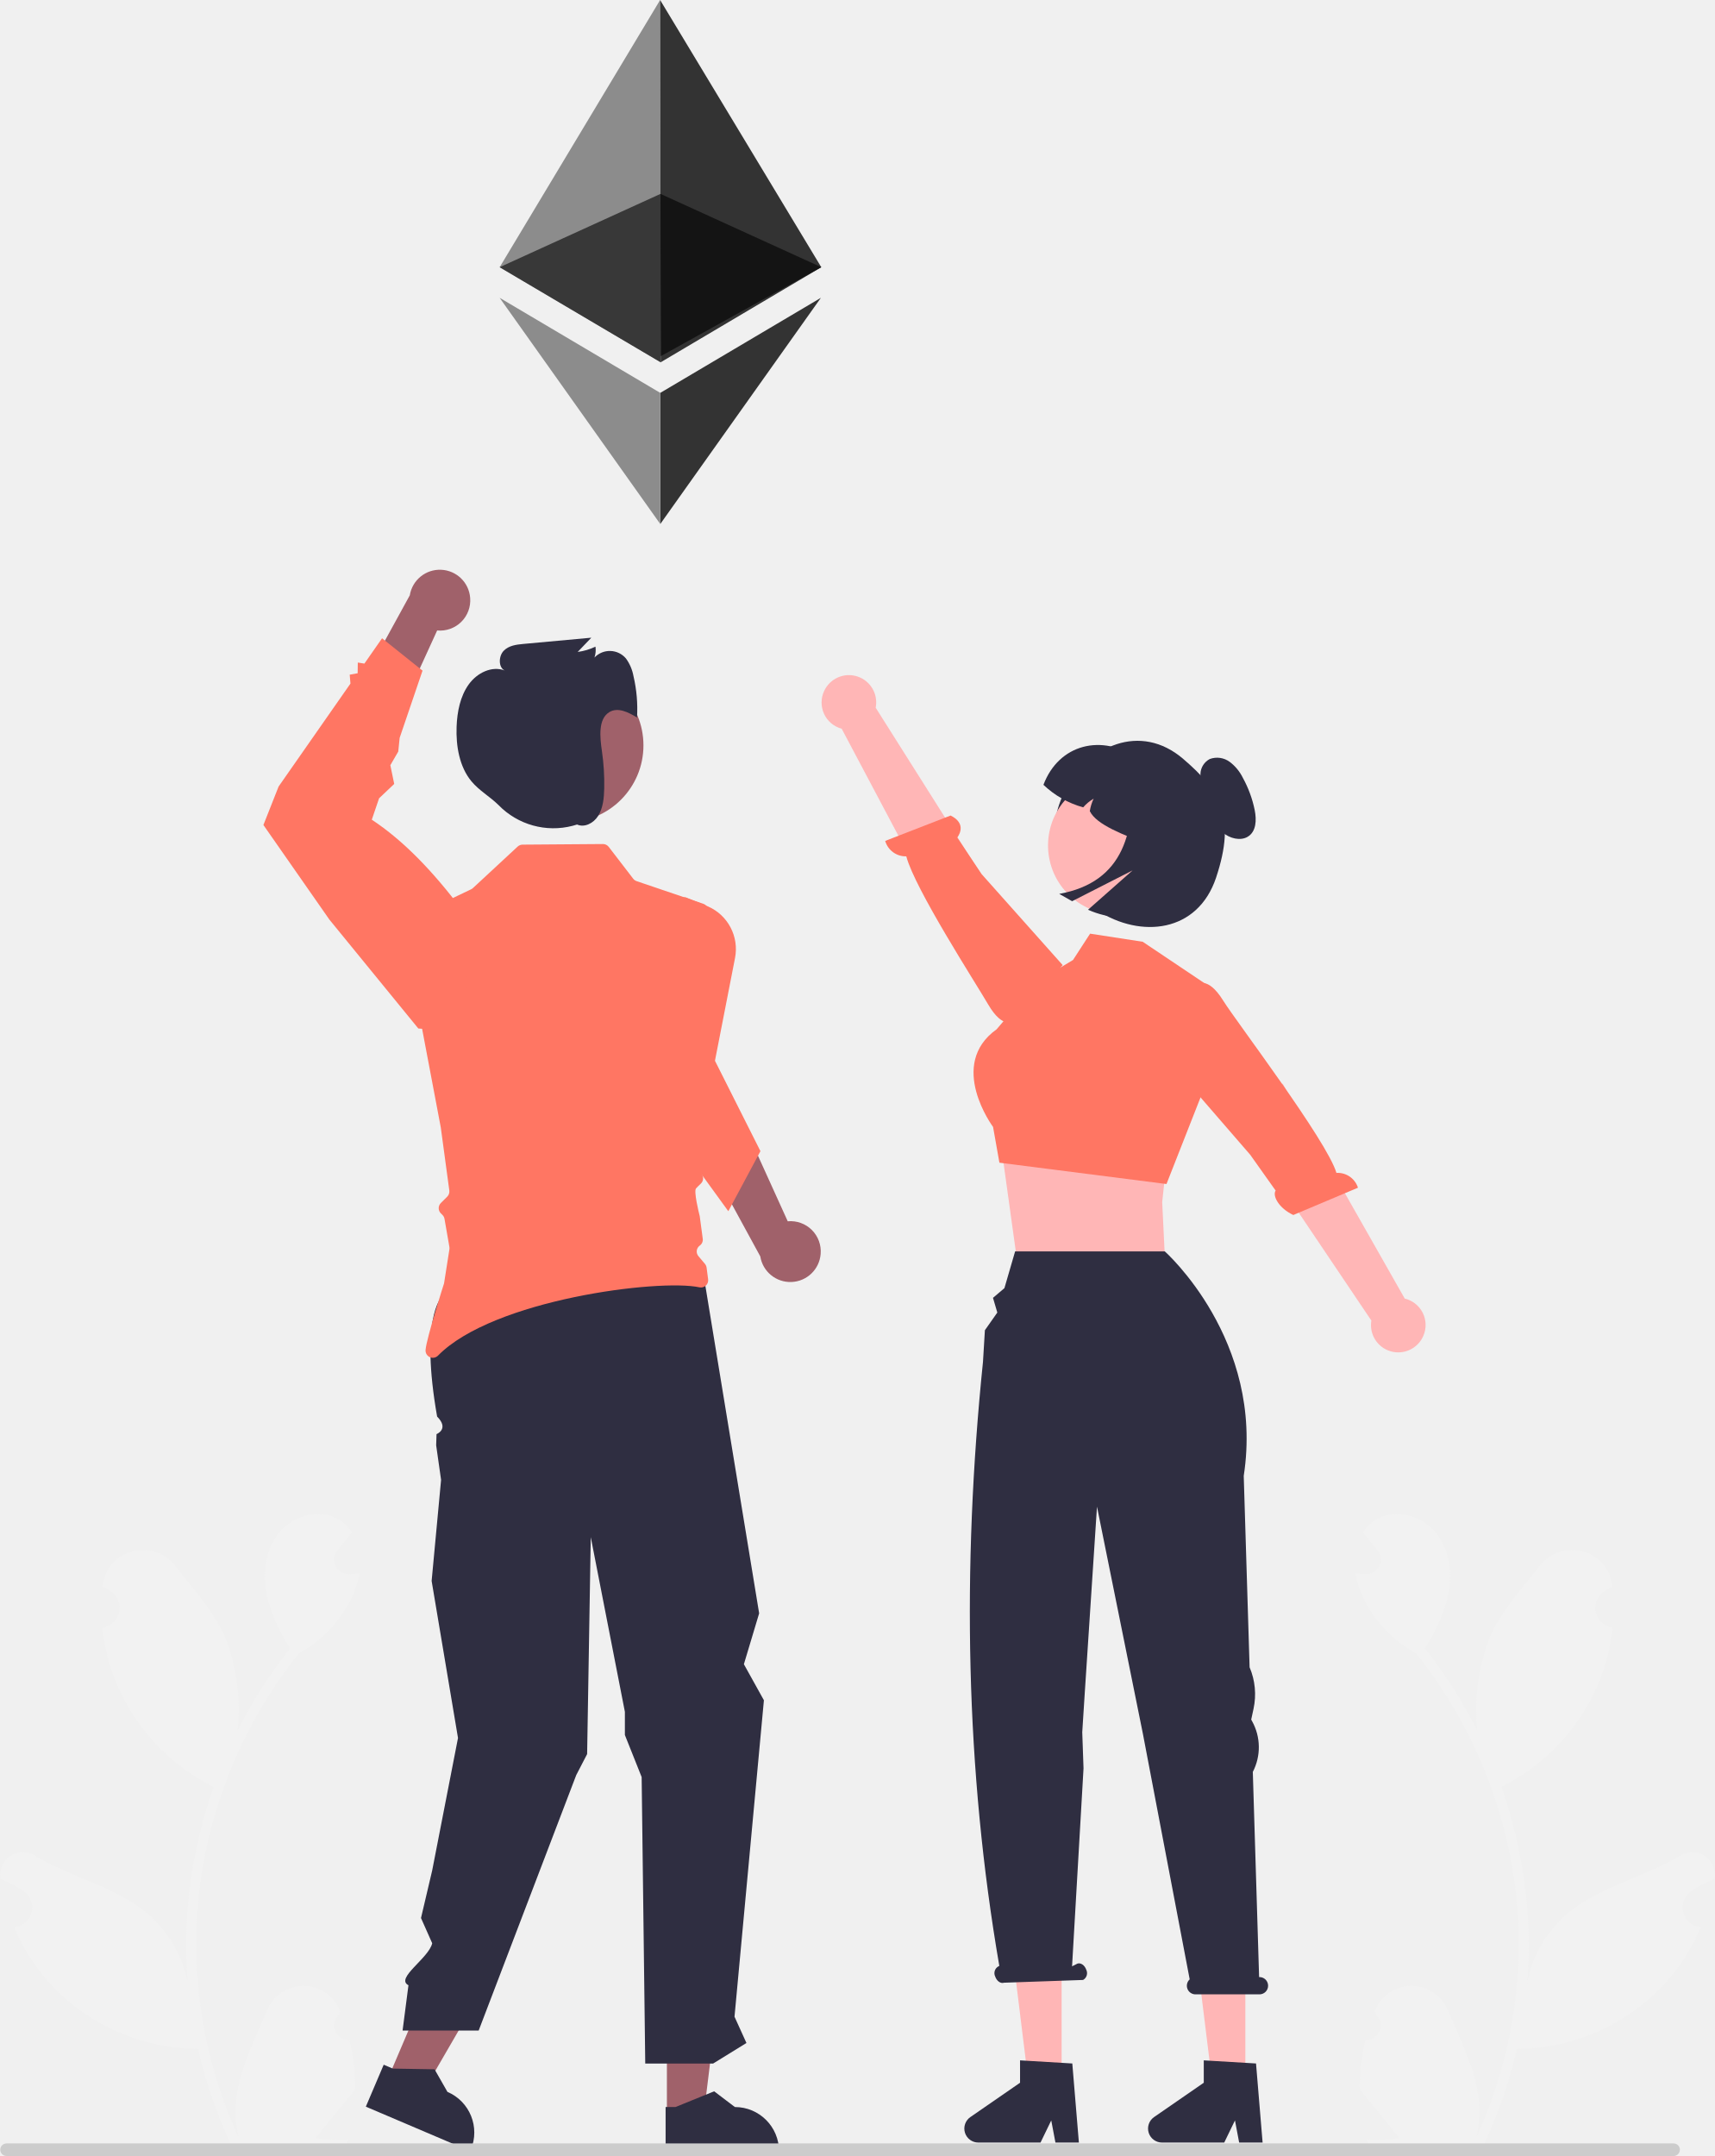
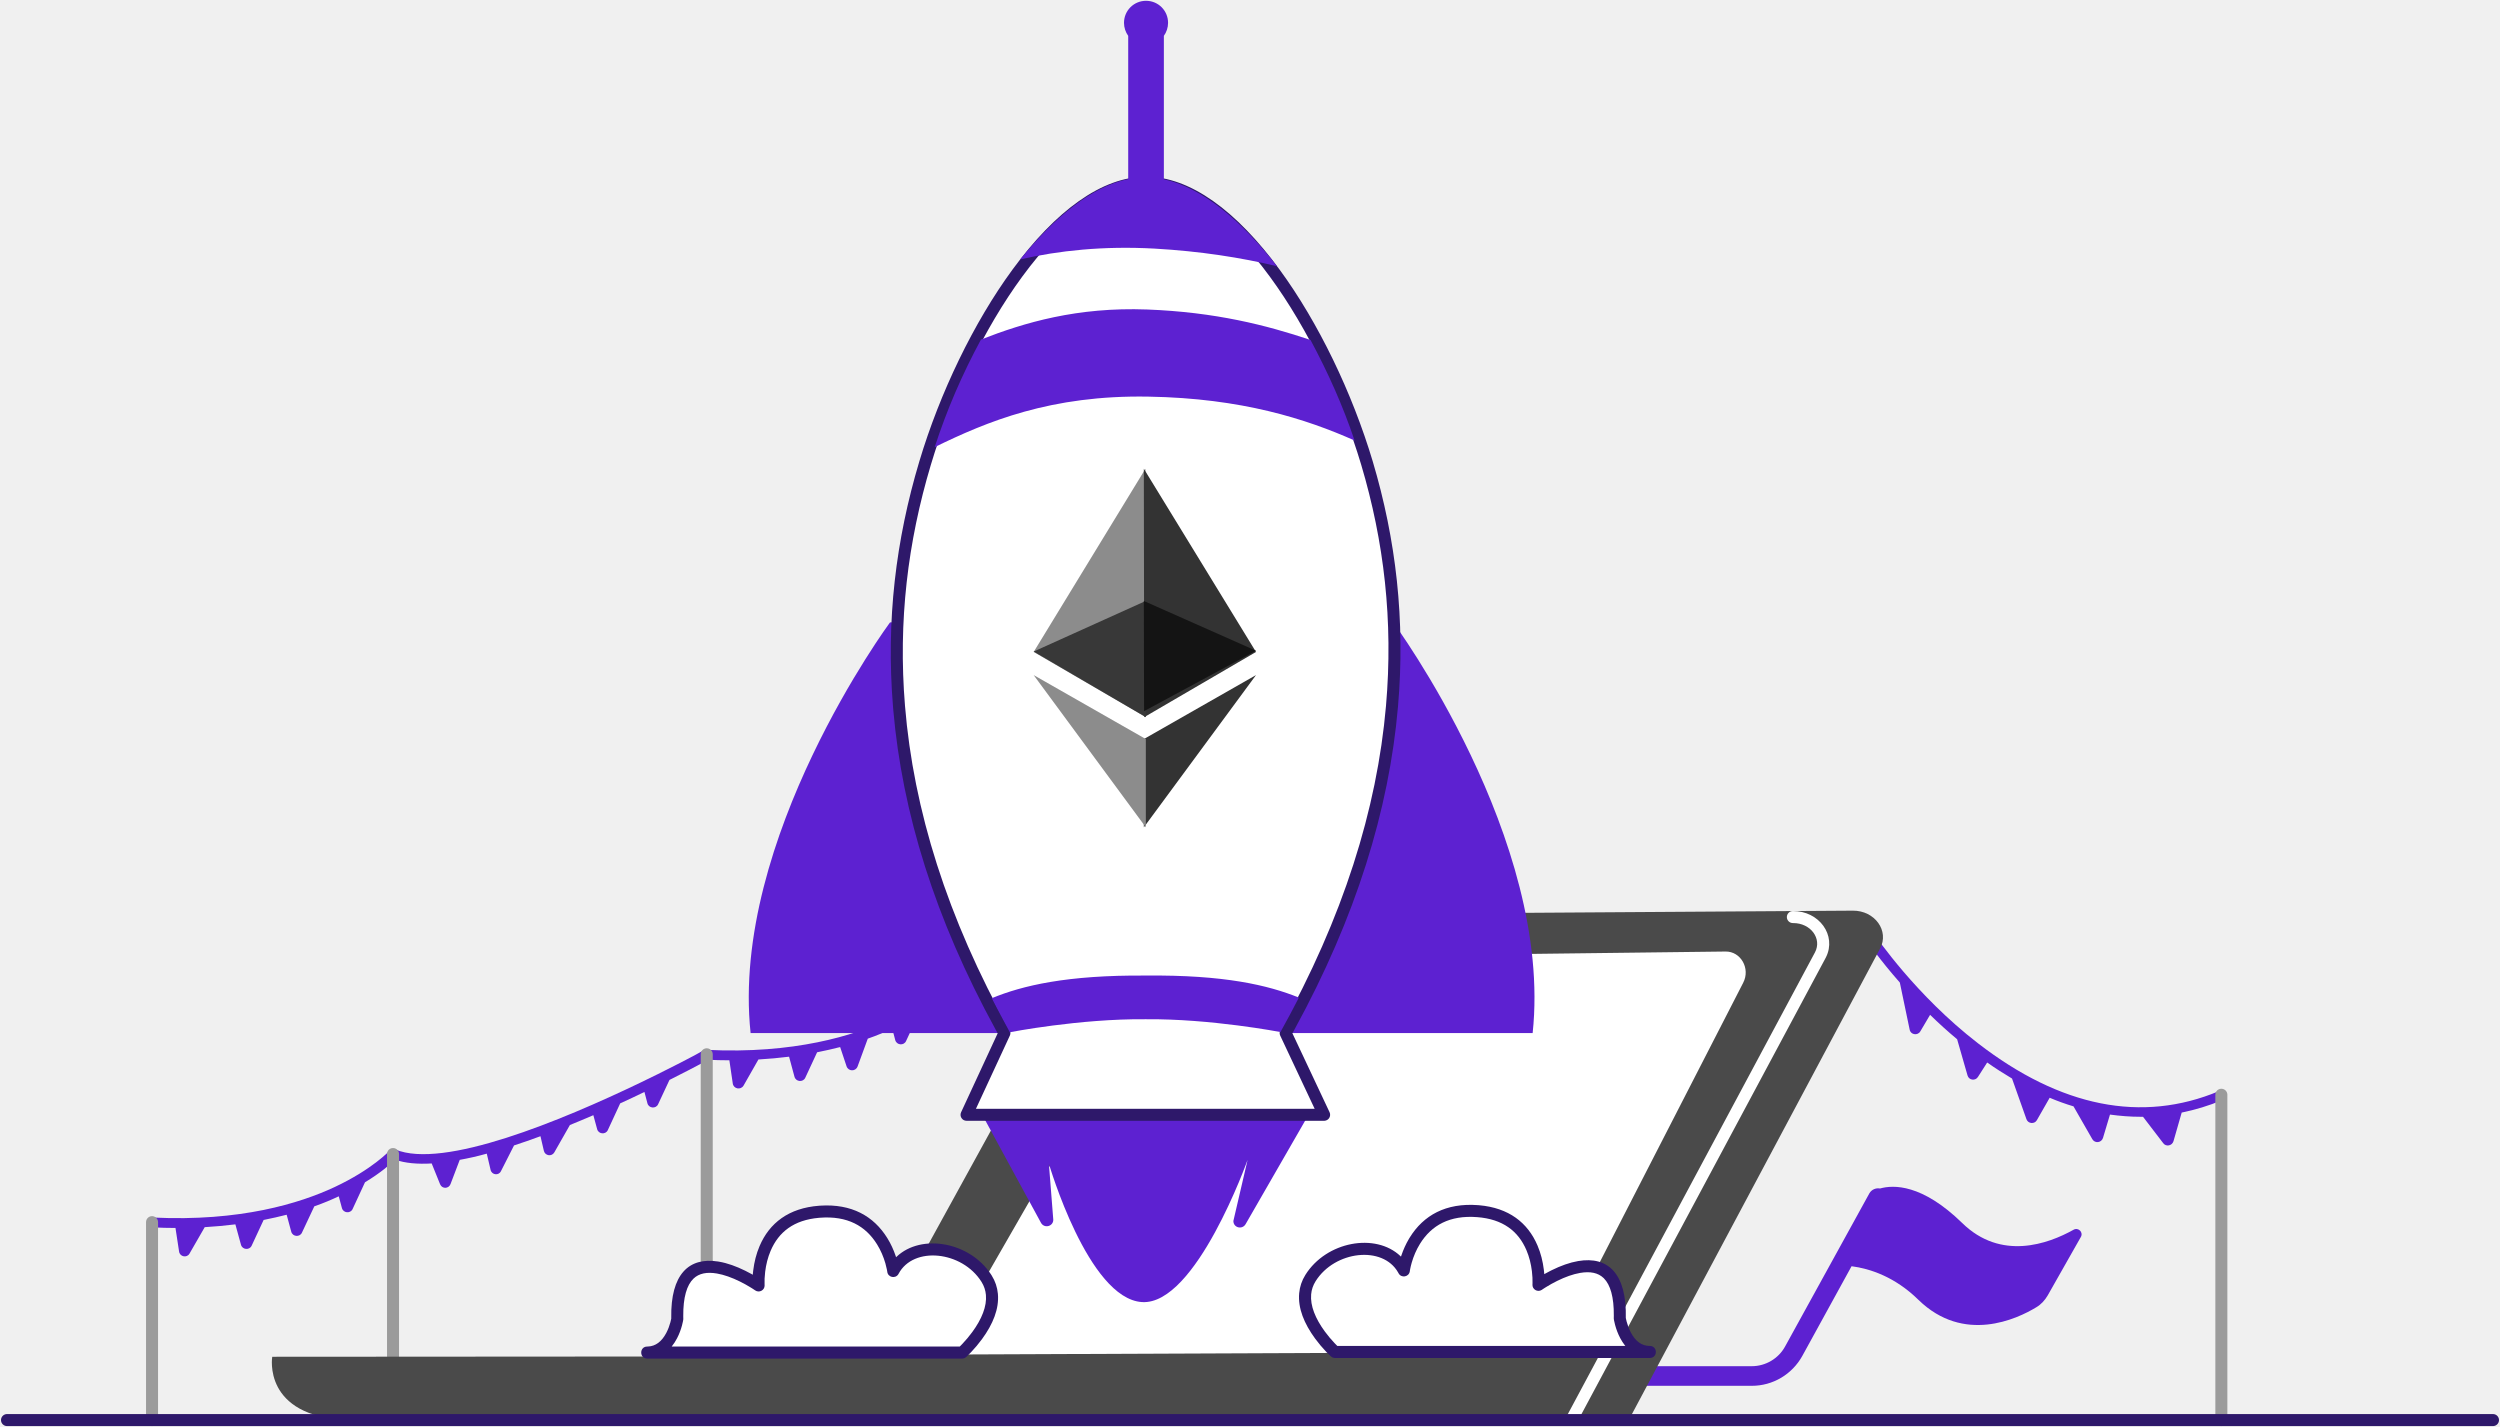
- <svg xmlns="http://www.w3.org/2000/svg" data-name="Layer 1" width="423.876" height="532.804" viewBox="0 0 423.876 532.804">
-   <path d="M474.453,687.758a3.613,3.613,0,0,1-2.619-6.263c.091-.362.156-.622.248-.984q-.049-.118-.098-.236a9.703,9.703,0,0,0-17.898.067c-2.927,7.051-6.654,14.113-7.572,21.568a28.705,28.705,0,0,0,.504,9.872A115.086,115.086,0,0,1,436.548,663.983a111.08,111.08,0,0,1,.689-12.392q.571-5.06,1.584-10.047a116.419,116.419,0,0,1,23.087-49.342,30.983,30.983,0,0,0,12.886-13.369,23.633,23.633,0,0,0,2.149-6.458c-.627.082-1.265.134-1.892.175-.195.01-.401.021-.597.031l-.074.003a3.58,3.58,0,0,1-2.94-5.832q.406-.5.813-.999c.411-.514.833-1.018,1.244-1.532a1.782,1.782,0,0,0,.134-.154c.473-.586.946-1.162,1.419-1.748a10.352,10.352,0,0,0-3.394-3.28c-4.741-2.777-11.281-.854-14.706,3.435-3.435,4.288-4.083,10.304-2.89,15.662a41.485,41.485,0,0,0,5.738,12.793c-.257.329-.525.648-.782.977a117.171,117.171,0,0,0-12.23,19.375,48.709,48.709,0,0,0-2.908-22.624c-2.783-6.715-8.001-12.37-12.595-18.175-5.519-6.973-16.835-3.93-17.807,4.909q-.014.128-.028.257,1.024.577,2.004,1.226a4.901,4.901,0,0,1-1.976,8.919l-.1.015a48.767,48.767,0,0,0,1.285,7.291,50.21,50.21,0,0,0,25,31.468c.401.206.792.411,1.193.607a119.597,119.597,0,0,0-6.438,30.296,113.434,113.434,0,0,0,.082,18.315l-.031-.216a29.974,29.974,0,0,0-10.232-17.308c-7.874-6.469-18.999-8.851-27.494-14.05a5.625,5.625,0,0,0-8.616,5.473q.017.114.035.227a32.925,32.925,0,0,1,3.692,1.779q1.024.578,2.004,1.226a4.901,4.901,0,0,1-1.976,8.919l-.1.015c-.072.01-.134.021-.206.031a48.808,48.808,0,0,0,8.978,14.058A50.254,50.254,0,0,0,437,689.929h.01a119.563,119.563,0,0,0,8.032,23.447h28.692c.103-.319.195-.648.288-.967a32.599,32.599,0,0,1-7.939-.473c2.129-2.612,4.257-5.245,6.386-7.857a1.781,1.781,0,0,0,.134-.154c1.08-1.337,2.17-2.663,3.25-4l.001-.002a47.75,47.75,0,0,0-1.399-12.164Z" transform="translate(-388.0619 -183.5979)" fill="#f2f2f2" />
-   <path d="M725.547,687.758a3.613,3.613,0,0,0,2.619-6.263c-.091-.362-.156-.622-.248-.984q.049-.118.098-.236a9.703,9.703,0,0,1,17.898.067c2.927,7.051,6.654,14.113,7.572,21.568a28.705,28.705,0,0,1-.504,9.872A115.086,115.086,0,0,0,763.452,663.983a111.08,111.08,0,0,0-.689-12.392q-.571-5.06-1.584-10.047a116.419,116.419,0,0,0-23.087-49.342,30.983,30.983,0,0,1-12.886-13.369,23.633,23.633,0,0,1-2.149-6.458c.627.082,1.265.134,1.892.175.195.01.401.021.597.031l.074.003a3.58,3.58,0,0,0,2.94-5.832q-.406-.5-.813-.999c-.411-.514-.833-1.018-1.244-1.532a1.782,1.782,0,0,1-.134-.154c-.473-.586-.946-1.162-1.419-1.748a10.352,10.352,0,0,1,3.394-3.28c4.741-2.777,11.281-.854,14.706,3.435,3.435,4.288,4.083,10.304,2.89,15.662a41.485,41.485,0,0,1-5.738,12.793c.257.329.525.648.782.977a117.171,117.171,0,0,1,12.23,19.375,48.709,48.709,0,0,1,2.908-22.624c2.783-6.715,8.001-12.37,12.595-18.175,5.519-6.973,16.835-3.93,17.807,4.909q.014.128.028.257-1.024.577-2.004,1.226a4.901,4.901,0,0,0,1.976,8.919l.1.015a48.767,48.767,0,0,1-1.285,7.291,50.21,50.21,0,0,1-25,31.468c-.401.206-.792.411-1.193.607a119.597,119.597,0,0,1,6.438,30.296,113.434,113.434,0,0,1-.082,18.315l.031-.216a29.974,29.974,0,0,1,10.232-17.308c7.874-6.469,18.999-8.851,27.494-14.05a5.625,5.625,0,0,1,8.616,5.473q-.017.114-.035.227a32.925,32.925,0,0,0-3.692,1.779q-1.024.578-2.004,1.226a4.901,4.901,0,0,0,1.976,8.919l.1.015c.072.01.134.021.206.031a48.808,48.808,0,0,1-8.978,14.058A50.254,50.254,0,0,1,763,689.929h-.01a119.563,119.563,0,0,1-8.032,23.447H726.266c-.103-.319-.195-.648-.288-.967a32.599,32.599,0,0,0,7.939-.473c-2.129-2.612-4.257-5.245-6.386-7.857a1.781,1.781,0,0,1-.134-.154c-1.08-1.337-2.17-2.663-3.25-4l-.001-.002a47.75,47.75,0,0,1,1.399-12.164Z" transform="translate(-388.0619 -183.5979)" fill="#f2f2f2" />
-   <polygon points="95.525 514.522 103.913 518.096 121.692 487.445 109.312 482.17 95.525 514.522" fill="#a0616a" />
-   <polygon points="164.839 522.46 173.956 522.459 178.294 487.291 164.837 487.292 164.839 522.46" fill="#a0616a" />
-   <path d="M552.58,715.569l28.037-.001V715.213a10.914,10.914,0,0,0-10.913-10.913h-.001l-5.121-3.885-9.555,3.886-2.447 0Z" transform="translate(-388.0619 -183.5979)" fill="#2f2e41" />
-   <path d="M478.487,704.209,504.28,715.2l.139-.326a10.914,10.914,0,0,0-5.761-14.318l-.001-0-3.188-5.582-10.314-.172-2.252-.96Z" transform="translate(-388.0619 -183.5979)" fill="#2f2e41" />
-   <path d="M561.844,497.923,575.701,582.297l-3.771,12.573,4.948,8.905-7.267,78.204,2.95,6.494-8.242,5.083H547.549l-.89-70.799-4.143-10.395V606.634l-8.433-43.171-.9,53.613-2.692,5.193-24.119,63.138H487.567l1.454-11.204h0c-3.369-1.706,5.059-6.691,5.868-10.38l-2.769-6.23,2.769-11.768,6.378-32.729-6.517-38.806,2.334-24.978-1.215-8.544.092-2.763s3.214-1.24.145-4.336c-4.25-24.091.978-29.319.978-29.319L518.01,492.102Z" transform="translate(-388.0619 -183.5979)" fill="#2f2e41" />
-   <circle id="a947ada5-bf6f-4e8a-be72-c0404926012e" data-name="ab6171fa-7d69-4734-b81c-8dff60f9761b" cx="140.038" cy="184.204" r="19.004" fill="#a0616a" />
-   <path d="M504.273,331.347a7.478,7.478,0,0,1-8.159,8.058l-11.042,24.173-7.328-11.706,11.609-21.161a7.519,7.519,0,0,1,14.92.635Z" transform="translate(-388.0619 -183.5979)" fill="#a0616a" />
-   <path d="M563.09,499.739a1.786,1.786,0,0,1-2.15,1.99c-9.95-2.15-51.01,3.01-64.61,16.87a1.796,1.796,0,0,1-3.08-1.39c.24-2.98,4.57-16.46,4.57-16.46l1.32-8.4a1.947,1.947,0,0,0,0-.59l-1.21-6.95a1.821,1.821,0,0,0-.5-.96l-.41-.41a1.799,1.799,0,0,1,0-2.54l1.59-1.58a1.841,1.841,0,0,0,.51-1.51l-2.11-15.6c-.01-.03-.01-.07-.02-.1l-9.32-49.22a1.798,1.798,0,0,1,.99-1.95l15.84-7.57a1.767,1.767,0,0,0,.45-.3l11.06-10.26a1.854,1.854,0,0,1,1.2-.48l19.88-.15a1.81,1.81,0,0,1,1.43.7l6.05,7.87a1.794,1.794,0,0,0,.84.6l4.1,1.39,11.84,4.02.55.19a1.784,1.784,0,0,1,1.2,1.62.859.859,0,0,1,.01.16l-2.96,61.26a1.94,1.94,0,0,0,.14.79l1.42,3.31a1.805,1.805,0,0,1-.41,2c-.42.4-.9.86-1.2,1.2-.61.67.69,5.98.89,6.75a1.414,1.414,0,0,1,.04.2l.73,5.49a1.784,1.784,0,0,1-.74,1.69,1.789,1.789,0,0,0-.32,2.62l1.6,1.89a1.908,1.908,0,0,1,.41.93Z" transform="translate(-388.0619 -183.5979)" fill="#ff7663" />
-   <path d="M523.238,385.876q-.122-.268-.243-.538c.031.001.062.005.093.006Z" transform="translate(-388.0619 -183.5979)" fill="#2f2e41" />
-   <path d="M590.903,493.488a7.478,7.478,0,0,0-8.138-8.079l-10.98-24.202-7.358,11.687,11.555,21.191a7.519,7.519,0,0,0,14.921-.597Z" transform="translate(-388.0619 -183.5979)" fill="#a0616a" />
-   <path d="M576.02,468.079l-.61,1.14-6.43,12.02-.9,1.68-6.28-8.65-20.61-28.38,2.93-17.8,5.39-22.3,7.99-.46,5.6,2.29h0a11.499,11.499,0,0,1,6.64,12.723L564.78,445.739Z" transform="translate(-388.0619 -183.5979)" fill="#ff7663" />
-   <path d="M544.645,350.702a10.695,10.695,0,0,0-1.86-4.373,5.23,5.23,0,0,0-7.791-.237,5.735,5.735,0,0,0,.252-2.69,14.571,14.571,0,0,1-4.399,1.308l3.372-3.521-16.787,1.542c-1.733.159-3.606.385-4.878,1.701-1.272,1.316-1.343,4.125.265,4.859-3.169-1.193-6.807.539-8.898,3.441-2.091,2.902-2.86,6.73-3.002,10.443-.183,4.815.714,9.942,3.654,13.487,1.922,2.318,4.543,3.764,6.67,5.849l.064.063a18.908,18.908,0,0,0,18.303,5.099c.363-.1.723-.21,1.085-.314,1.809.818,4.062-.3,5.204-2.12,1.218-1.94,1.458-4.422,1.51-6.786a55.635,55.635,0,0,0-.57-9.245c-.503-3.446-.957-7.86,1.772-9.591,2.125-1.348,4.765-.018,6.905,1.302A35.53,35.53,0,0,0,544.645,350.702Z" transform="translate(-388.0619 -183.5979)" fill="#2f2e41" />
-   <path d="M504.121,438.679l-12.663-.914-21.977-26.907L453.168,387.475l3.757-9.506,17.759-25.442L474.5,350.329l1.965-.354.035-2.646,1.631.259L482.5,341.329l10,8-5.655,16.613L486.5,369.329l-1.957,3.373.957,4.627-3.74,3.549-1.801,5.289c7.768,5.109,15.135,12.752,22.317,22.317Z" transform="translate(-388.0619 -183.5979)" fill="#ff7663" />
-   <polygon points="288.635 284.344 287.262 297.074 288.07 313.768 251.094 309.375 247.619 284.344 252.046 284.387 288.635 284.344" fill="#ffb6b6" />
-   <path d="M644.501,426.102l8.786-5.272,4.213-6.501,13,2,15.892,10.653-.156,24.161-9.853,25.059-41.296-5.272-1.569-8.839s-11.422-15.341.879-24.128Z" transform="translate(-388.0619 -183.5979)" fill="#ff7663" />
-   <path d="M591.766,354.359a6.707,6.707,0,0,0,4.335,9.326l28.607,53.976L636.255,408.75l-31.75-50.255a6.743,6.743,0,0,0-12.738-4.136Z" transform="translate(-388.0619 -183.5979)" fill="#ffb6b6" />
-   <path d="M638.692,435.901s-2.651,2.351-6.421-4.141c-3.018-5.197-18.069-28.469-20.201-36.537a5.269,5.269,0,0,1-5.213-3.814l16.168-6.275c3.515,1.757,2.539,4.193,1.648,5.453l6.021,9.032,20.028,22.476-10.084,12.14Z" transform="translate(-388.0619 -183.5979)" fill="#ff7663" />
-   <polygon points="307.814 515.476 299.73 515.476 295.882 484.294 307.814 484.294 307.814 515.476" fill="#ffb6b6" />
-   <path d="M700.142,713.08h-5.797l-1.035-5.474-2.65,5.474h-15.376a3.456,3.456,0,0,1-1.964-6.301l12.279-8.48v-5.534l12.915.771Z" transform="translate(-388.0619 -183.5979)" fill="#2f2e41" />
-   <polygon points="262.404 515.476 254.32 515.476 250.472 484.294 262.404 484.294 262.404 515.476" fill="#ffb6b6" />
-   <path d="M654.732,713.08H648.935l-1.035-5.474-2.65,5.474H629.874a3.456,3.456,0,0,1-1.964-6.301l12.279-8.48v-5.534l12.915.771Z" transform="translate(-388.0619 -183.5979)" fill="#2f2e41" />
-   <path d="M699.364,672.184h-.088l-1.555-50.7a13.258,13.258,0,0,0-.174-12.528l-.223-.403.577-2.675a17.041,17.041,0,0,0-.974-10.256l-1.45-47.294c5.182-33.582-19.513-55.483-19.513-55.483H638.971l-2.644,9.083L633.5,504.329l1.07,3.634L631.5,512.329l-.471,7.801c-5.25,51.152-4.298,100.999,4.034,149.292l-.227.115a1.919,1.919,0,0,0-.784,2.531c.385,1.115,1.36,1.791,2.178,1.508l19.537-.68a1.919,1.919,0,0,0,.784-2.531c-.385-1.115-1.36-1.791-2.178-1.508l-1.328.672,2.833-48.924-.314-8.936.648-10.138,2.995-45.601,11.335,56.076,11.578,60.741a2.13,2.13,0,0,0,1.436,3.709h15.809a2.136,2.136,0,0,0,0-4.273Z" transform="translate(-388.0619 -183.5979)" fill="#2f2e41" />
-   <path d="M739.877,513.705a6.707,6.707,0,0,0-4.605-9.196L705.102,451.391l-11.282,9.245,33.203,49.307a6.743,6.743,0,0,0,12.854,3.762Z" transform="translate(-388.0619 -183.5979)" fill="#ffb6b6" />
-   <path d="M683.877,426.945s2.581-2.427,6.539,3.952c3.168,5.107,25.608,34.553,27.974,42.555a5.269,5.269,0,0,1,5.322,3.66l-15.977,6.744c-3.564-1.654-5.225-4.748-4.371-6.033L697.081,468.97l-23.554-27.192,8.452-13.112Z" transform="translate(-388.0619 -183.5979)" fill="#ff7663" />
-   <path d="M803.283,714.849a1.549,1.549,0,0,1-1.553,1.553H389.679a1.553,1.553,0,0,1,0-3.106H801.729A1.549,1.549,0,0,1,803.283,714.849Z" transform="translate(-388.0619 -183.5979)" fill="#ccc" />
-   <path d="M651.182,379.266c-5.379,10.602-1.865,22.883,8.117,29.341,10.794,6.983,24.808,5.454,29.341-8.117,5.048-15.113.901-21.596-8.117-29.341C669.955,362.072,656.994,367.81,651.182,379.266Z" transform="translate(-388.0619 -183.5979)" fill="#2f2e41" />
-   <path d="M677.661,402.884a17.031,17.031,0,0,1-27.1-20.635l.148-.194a17.031,17.031,0,0,1,26.948,20.826Z" transform="translate(-388.0619 -183.5979)" fill="#ffb6b6" />
-   <path d="M645.969,377.549a23.27,23.27,0,0,0,9.823,5.566,10.177,10.177,0,0,1,2.589-2.145,10.887,10.887,0,0,0-.95,3.074c1.642,3.408,8.349,5.857,14.758,8.362L680.679,377.423l-11.237-6.367C660.412,364.813,649.782,367.477,645.969,377.549Z" transform="translate(-388.0619 -183.5979)" fill="#2f2e41" />
-   <path d="M687.083,371.168a5.234,5.234,0,0,1,4.948.723,11.028,11.028,0,0,1,3.23,3.929,28.169,28.169,0,0,1,2.929,7.982c.485,2.417.403,5.338-1.766,6.6-1.809,1.052-4.396.39-6.059-1.015a13.461,13.461,0,0,1-3.411-5.306,18.752,18.752,0,0,0-3.021-5.526l1.498.699a13.092,13.092,0,0,1-.652-4.46A4.319,4.319,0,0,1,687.083,371.168Z" transform="translate(-388.0619 -183.5979)" fill="#2f2e41" />
-   <path d="M667.647,373.131l12.056,6.831a14.128,14.128,0,0,1,5.327,19.256l0,0a21.929,21.929,0,0,1-28.039,9.202l11.016-9.725-14.945,7.614-3.191-1.808C665.899,401.588,668.991,389.016,667.647,373.131Z" transform="translate(-388.0619 -183.5979)" fill="#2f2e41" />
-   <polygon points="163.162 0 123.5 66.033 163.297 89.529 163.162 0" fill="#8c8c8c" />
-   <polygon points="202.998 66.033 163.162 0 163.297 89.529 202.998 66.033" fill="#333" />
-   <polygon points="123.5 66.033 163.249 47.916 163.297 89.529 123.5 66.033" fill="#383838" />
-   <polygon points="202.998 66.033 163.249 47.916 163.335 88.008 202.998 66.033" fill="#141414" />
-   <polygon points="202.901 73.595 163.2 97.091 163.2 129.5 202.901 73.595" fill="#333" />
-   <polygon points="123.498 73.595 163.2 97.091 163.2 129.5 123.498 73.595" fill="#8c8c8c" />
+ <svg xmlns="http://www.w3.org/2000/svg" height="712" viewBox="0 0 1248 712" width="1248">
+   <g fill="none" fill-rule="evenodd">
+     <path d="m1035.1 613.9c-12.7 7.1-36.2 15.6-55.6-3.4-20-19.5-34.3-19.1-41-17.2-2-.4-4.2.5-5.3 2.4l-42.1 76.5c-3.3 6-9.7 9.8-16.6 9.8h-137.1c-2.7 0-4.9 2.2-4.9 4.9s2.2 4.9 4.9 4.9h137.1c10.5 0 20.1-5.7 25.2-14.9l24.6-44.8c9.2 1.2 21.7 5.3 33.4 16.8 22.6 22 49.1 9.6 58.8 3.7 2.4-1.4 4.3-3.5 5.7-5.9l16.5-29.1c1.5-2.4-1.2-5.1-3.6-3.7z" fill="#5D21D1" />
+     <g transform="translate(72 466)">
+       <g fill="#5D21D1">
+         <path d="m282.7 59.4c-.6-1.3-2.2-1.8-3.4-1.1-.4.2-4.6 2.8-22.9 11.9l-8.4 4.1c-39.9 19.2-98.8 43.6-122.7 33.5-1-.4-2.1-.2-2.8.6-.1.1-8.7 9.4-27.5 18.2-17.3 8.1-47.1 17.3-90.6 15.2-1.5-.1-2.8 1.2-2.5 2.8.2 1.2 1.2 2 2.4 2.1 3.9.2 7.6.3 11.3.3l1.8 11.8c.4 2.6 3.9 3.3 5.2 1l7.6-13.2c5.3-.3 10.4-.8 15.3-1.4l2.8 10.2c.7 2.5 4.2 2.8 5.3.5l6-12.9c4.1-.8 7.9-1.7 11.5-2.6l2.3 8.5c.7 2.5 4.2 2.8 5.3.5l6.2-13.2c4.6-1.6 8.6-3.3 12.2-5l1.6 5.9c.7 2.5 4.2 2.8 5.3.5l6.2-13.4c8.1-4.9 12.9-9.2 15-11.3 5.1 1.8 11.3 2.3 18.3 1.9l4.2 10.4c1 2.4 4.3 2.3 5.2-.1l4.6-12.1c4.4-.8 8.9-1.8 13.5-3.1l1.9 8.1c.6 2.6 4.1 3 5.2.6l6.5-12.8c4.4-1.4 8.8-3 13.2-4.6l1.7 7.3c.6 2.5 3.9 3 5.2.8l7.8-13.7c3.9-1.6 7.8-3.2 11.7-4.9l1.9 7c.7 2.5 4.2 2.8 5.3.5l6.2-13.4c4.2-1.9 8.2-3.8 12.1-5.7l1.5 5.7c.7 2.5 4.2 2.8 5.3.5l5.7-12.2c15.5-7.8 18.4-9.6 19.9-10.4.6-.7 1.2-2.1.6-3.3z" />
+         <path d="m401.8 24.1c-1-.4-2.1-.2-2.8.6-.1.1-8.7 9.4-27.5 18.2-17.3 8.1-47.1 17.3-90.6 15.2-1.5-.1-2.8 1.2-2.5 2.8.2 1.2 1.2 2 2.4 2.1 3.9.2 7.6.3 11.3.3l1.7 11.6c.4 2.7 4 3.4 5.4 1l7.4-13c5.3-.3 10.4-.8 15.3-1.4l2.7 10c.7 2.6 4.3 2.9 5.4.5l5.9-12.7c4.1-.8 7.9-1.7 11.5-2.6l3.2 9.6c.9 2.6 4.5 2.7 5.5.1l5.1-13.9c4.6-1.6 8.6-3.3 12.2-5l1.5 5.7c.7 2.6 4.3 2.9 5.4.5l6.1-13.1c8.1-4.9 12.9-9.2 15-11.3" />
+         <path d="m1038.9 80.1c-.5-1.3-2-2-3.2-1.4-38.5 16.1-79 8-120.3-23.9-31.1-24-50.9-53.3-51.1-53.5-.8-1.1-2.3-1.4-3.4-.7-1.1.8-1.4 2.3-.7 3.4.1.2 5.9 8.8 16.2 20.5l4.9 23.5c.5 2.6 4 3.1 5.3.9l4.9-8.3c4.2 4.1 8.7 8.2 13.5 12.2l5.2 18.1c.7 2.4 3.9 2.8 5.2.7l4.6-7.2c4.1 2.9 8.2 5.5 12.4 8l7.2 20.3c.8 2.3 4 2.6 5.2.5l6.4-11.2c4 1.7 7.9 3.1 11.9 4.3l9.4 16.4c1.3 2.2 4.5 1.8 5.3-.6l3.5-11.7c5.1.7 10.2 1.1 15.3 1.1h1.2l10.1 13.2c1.4 1.9 4.4 1.3 5.1-1l4.1-14.3c6.8-1.4 13.5-3.4 20.2-6.2 1.3-.5 2.1-1.9 1.6-3.1z" />
+       </g>
+       <g fill="#9b9b9b" transform="translate(0 57)">
+         <path d="m3.9 84.1c1.598 0 2.904 1.249 2.995 2.824l.005.176v98.8c0 1.657-1.343 3-3 3-1.598 0-2.904-1.249-2.995-2.824l-.005-.176v-98.8c0-1.657 1.343-3 3-3z" />
+         <path d="m124.2 50.1c1.598 0 2.904 1.249 2.995 2.824l.005.176v131.2c0 1.657-1.343 3-3 3-1.598 0-2.904-1.249-2.995-2.824l-.005-.176v-131.2c0-1.657 1.343-3 3-3z" />
+         <path d="m280.8.3c1.598 0 2.904 1.249 2.995 2.824l.005.176v180.8c0 1.657-1.343 3-3 3-1.598 0-2.904-1.249-2.995-2.824l-.005-.176v-180.8c0-1.657 1.343-3 3-3z" />
+         <path d="m1036.9 20.5c1.598 0 2.904 1.249 2.995 2.824l.005.176v162.4c0 1.657-1.343 3-3 3-1.598 0-2.904-1.249-2.995-2.824l-.005-.176v-162.4c0-1.657 1.343-3 3-3z" />
+       </g>
+     </g>
+     <g transform="translate(135 454)">
+       <path d="m789.9.6-362 2.4c-5.8 0-11 3-13.4 7.6l-116.8 212.5-296.8.2s-5.1 29.8 37.6 31.6l640-.8 125-234.5c4.8-8.9-2.6-19.1-13.6-19z" fill="#4a4a4a" />
+       <g fill="#fff" transform="translate(334)">
+         <path d="m.9 222.2 305.7-1.3 94.6-184.3c3.7-7.1-1.2-15.7-8.8-15.6l-277.8 3.4z" />
+         <path d="m425.973.799c13.103-.117 22.03 12.112 16.543 23.084l-.171.332-123.8 231.3c-.782 1.461-2.6 2.011-4.061 1.229-1.407-.753-1.969-2.467-1.311-3.897l.081-.164 123.792-231.285c3.584-6.788-2.091-14.68-11.02-14.6-1.657.015-3.012-1.316-3.027-2.973-.015-1.657 1.316-3.012 2.973-3.027z" />
+       </g>
+     </g>
+     <g transform="translate(373)">
+       <g fill="#5D21D1" transform="translate(0 308)">
+         <path d="m113.2 240.9 33.5 61.6c1.7 2.9 6.1 1.7 6.1-1.6l-2.2-28s19.6 67.4 46.5 69.1 52.7-71 52.7-71l-7.1 30.5c0 3.4 4.4 4.5 6.1 1.6l35.8-62.2" />
+         <path d="m71.3 2.7s-79.9 108.2-69.6 205h176.3v-207.3z" />
+         <path d="m322.5 2.7s79.9 108.2 69.6 205h-176.3v-207.3z" />
+       </g>
+       <path d="m268.8 515.7c67.7-121.7 60.3-218.3 40.6-284.5-19.8-66.2-66.2-140-110.3-140s-90.5 73.8-110.3 140-28.1 162.8 39.6 284.5l-18.9 40.8h178.5z" fill="#fff" />
+       <path d="m199.1 88.2c-21.948 0-45.097 16.951-66.682 46.402-19.326 26.368-36.233 61.438-46.492 95.739-11.702 39.126-16.675 79.362-13.128 122.543l.133 1.579c4.437 51.077 20.772 104.08 50.981 159.312l1.126 2.046-18.259 39.419c-.921 1.988.531 4.261 2.722 4.261h178.5l.172-.005c2.102-.115 3.454-2.335 2.542-4.273l-18.547-39.413 1.142-2.073c30.54-55.836 47.071-109.369 51.555-160.839 3.773-43.313-1.019-83.676-12.588-122.554-10.26-34.304-27.167-69.375-46.493-95.743-21.585-29.451-44.734-46.402-66.682-46.402zm0 6c19.581 0 41.275 15.886 61.843 43.948 18.905 25.794 35.514 60.245 45.583 93.911 11.362 38.181 16.065 77.794 12.361 120.317-4.501 51.666-21.365 105.52-52.708 161.864l-.094.183c-.378.805-.381 1.741.001 2.552l17.186 36.523h-169.077l16.927-36.539c.403-.87.366-1.881-.1-2.719-31.311-56.286-47.995-110.108-52.244-161.85-3.482-42.395 1.399-81.89 12.897-120.332 10.069-33.666 26.678-68.118 45.583-93.911 20.568-28.062 42.262-43.948 61.843-43.948z" fill="#2e186a" fill-rule="nonzero" />
+       <g fill="#5D21D1">
+         <path d="m208 89.5v-70.9c0-.2 0-.4 0-.7 1.3-1.8 2.1-4.1 2.1-6.5 0-6.1-4.9-11-11-11s-11 4.9-11 11c0 2.4.8 4.7 2.1 6.5v.7 70.8c-18.5 3.8-37 19.3-53.9 40.1 19.1-4.4 41.4-6.8 67-5.4 22.9 1.3 43.3 4.5 61.2 8.8-17.5-22.4-37.1-39.2-56.5-43.4z" />
+         <path d="m281.2 169.7c-22.1-7.4-47.5-13.9-81.6-15.2-34.8-1.3-61.2 6.5-82.9 15-9.5 17.6-17 35-23.1 53.7 26-12.7 57.9-26.1 106.8-25.2 46.5.8 78.5 11.1 102.8 21.9-5.9-17.5-13.1-33.6-22-50.2z" />
+         <path d="m266.2 515.2c3.2-5.8 6.3-11.5 9.2-17.2-15.3-6.2-37.3-11.4-76.4-11-39.5-.3-61.6 5-76.9 11.3 2.9 5.6 5.9 11.3 9 17 0 0 34.7-6.8 67.8-6.5 32.6-.3 67.3 6.4 67.3 6.4z" />
+       </g>
+       <g transform="translate(143 234)">
+         <path d="m55.81 0-55.81 91.457 56 32.543z" fill="#8c8c8c" />
+         <path d="m111 91.457-56-91.457.19 124z" fill="#333" />
+         <path d="m0 91.251 55.932-25.251.068 58z" fill="#383838" />
+         <path d="m111 90.854-56-24.854.121 55z" fill="#141414" />
+         <path d="m111 103-56 31.942v44.058z" fill="#333" />
+         <path d="m0 103 56 31.942v44.058z" fill="#8c8c8c" />
+       </g>
+     </g>
+     <g transform="translate(320 601)">
+       <path d="m503.6 73.9h-157.2s-22.6-20.3-12.2-36.9 37.7-20.6 46.6-3.8c0 0 3.9-32.1 36.8-29.6 33 2.5 30.4 36.8 30.4 36.8s41.7-29.5 40.6 16.6c-.1-.1 2.5 16.9 15 16.9z" fill="#fff" />
+       <path d="m346.4 76.9h157.2l.203-.005c3.729-.196 3.729-5.793 0-5.989l-.203-.005c-4.176 0-7.278-2.47-9.562-6.87-.857-1.65-1.522-3.445-1.997-5.211-.141-.522-.255-1.01-.341-1.433l-.08-.417-.017-.098-.004.201c.53-22.209-8.757-31.123-23.794-28.55-4.231.724-8.667 2.327-13.147 4.541l-.799.401c-.793.405-1.567.818-2.32 1.237l-.633.356-.003-.046c-.055-.696-.128-1.42-.219-2.167-.506-4.143-1.517-8.235-3.162-12.092-4.862-11.406-14.342-18.821-29.164-20.1l-.532-.043c-16.02-1.217-27.203 5.054-34.07 16.142l-.4.66c-1.572 2.65-2.809 5.42-3.757 8.215l-.227.683-.268-.261c-12.435-11.806-36.984-7.343-47.448 9.359-1.795 2.865-2.815 5.944-3.106 9.177-.67 7.442 2.443 15.108 7.961 22.639 1.714 2.339 3.545 4.497 5.378 6.428l.46.48c.89.921 1.596 1.597 2.045 2.0.551.495 1.265.768 2.005.768zm70.973-70.309c12.806.97 20.558 6.96 24.63 16.513 1.405 3.296 2.283 6.85 2.725 10.467.28 2.294.355 4.318.31 5.915l-.016.44-.014.247c-.188 2.475 2.527 4.07 4.585 2.769l.533-.362.697-.459c.304-.196.632-.404.985-.622 1.685-1.042 3.542-2.086 5.508-3.058 4.002-1.978 7.917-3.393 11.5-4.006 5.025-.86 8.947-.079 11.679 2.543l.187.184c3.214 3.245 5.02 9.307 4.936 18.671l-.015.919-.004.1.004.355.02.223.02.157c.019.138.046.301.078.481l.034.185c.118.623.283 1.349.492 2.124.58 2.158 1.393 4.351 2.466 6.417l.18.342c.638 1.188 1.34 2.289 2.107 3.29l.373.472h-143.777l-.253-.25c-.345-.343-.713-.719-1.1-1.128-1.668-1.757-3.337-3.724-4.89-5.844-4.736-6.464-7.337-12.868-6.825-18.554.207-2.302.927-4.473 2.215-6.53 9.563-15.263 33.506-17.933 41.179-4.403l.228.415c1.347 2.543 5.117 1.901 5.603-.867l.059-.407c.03-.198.079-.481.148-.841.179-.931.427-1.977.752-3.108.93-3.236 2.29-6.472 4.148-9.472 5.734-9.258 14.828-14.359 28.515-13.319z" fill="#2e186a" fill-rule="nonzero" />
+       <path d="m3.1 74.2h157.2s22.6-20.3 12.2-36.9-37.7-20.6-46.6-3.8c0 0-3.9-32.1-36.8-29.6-33 2.5-30.4 36.8-30.4 36.8s-41.7-29.5-40.6 16.6c.1-.1-2.5 16.8-15 16.9z" fill="#fff" />
+       <path d="m3.1 77.2h157.2c.74 0 1.454-.274 2.005-.768l.245-.224c.532-.493 1.31-1.256 2.26-2.257 1.833-1.932 3.664-4.089 5.378-6.428 5.517-7.53 8.631-15.196 7.961-22.639-.291-3.233-1.312-6.312-3.106-9.177l-.362-.565c-10.658-16.237-34.792-20.467-47.086-8.795l-.269.261-.226-.683c-1.026-3.027-2.393-6.027-4.157-8.875-6.788-10.961-17.793-17.215-33.519-16.182l-.55.039c-15.128 1.146-24.775 8.601-29.696 20.143-1.644 3.857-2.655 7.949-3.162 12.092l-.065.556c-.041.368-.077.729-.109 1.084l-.049.573-.632-.356c-1.003-.559-2.045-1.108-3.119-1.639-4.48-2.214-8.915-3.817-13.147-4.541l-.449-.074c-14.623-2.296-23.685 6.457-23.358 27.962l.008.46-.046.265c-.089.471-.221 1.044-.389 1.667-.475 1.756-1.14 3.543-1.996 5.188l-.173.326c-2.212 4.082-5.175 6.43-9.103 6.578l-.312.007c-3.984.032-3.96 6.0.024 6zm114.742-56.99c1.858 3 3.217 6.235 4.148 9.472.325 1.131.572 2.176.752 3.108l.131.735.049.338c.347 2.856 4.096 3.608 5.542 1.197l.087-.155c7.415-13.997 31.748-11.429 41.407 3.988 1.288 2.056 2.008 4.227 2.215 6.53.512 5.686-2.089 12.09-6.825 18.554-1.553 2.12-3.223 4.087-4.89 5.844l-.287.3-.551.564c-.178.18-.35.351-.517.514h-143.813l.024-.028c.994-1.219 1.883-2.597 2.672-4.111 1.073-2.061 1.886-4.245 2.466-6.393.209-.772.374-1.494.492-2.115l.064-.358c.019-.111.035-.214.048-.306l.02-.157.021-.223.004-.343-.006-.12-.014-.912c-.085-9.544 1.792-15.657 5.123-18.855 2.732-2.622 6.654-3.403 11.679-2.543 3.583.613 7.498 2.028 11.5 4.006 1.967.972 3.823 2.016 5.508 3.058l.673.422c.107.068.211.135.312.2l.697.459.394.269c2.027 1.434 4.79-.074 4.732-2.508l-.026-.518c-.067-1.645-.002-3.794.298-6.251.442-3.617 1.32-7.171 2.725-10.467 4.017-9.422 11.613-15.378 24.107-16.471l.523-.043c13.686-1.04 22.781 4.061 28.515 13.319z" fill="#2e186a" fill-rule="nonzero" />
+     </g>
+     <path d="m1244.5 705.9c1.657 0 3 1.343 3 3 0 1.598-1.249 2.904-2.824 2.995l-.176.005h-1241c-1.657 0-3-1.343-3-3 0-1.598 1.249-2.904 2.824-2.995l.176-.005z" fill="#2e186a" />
+   </g>
</svg>
